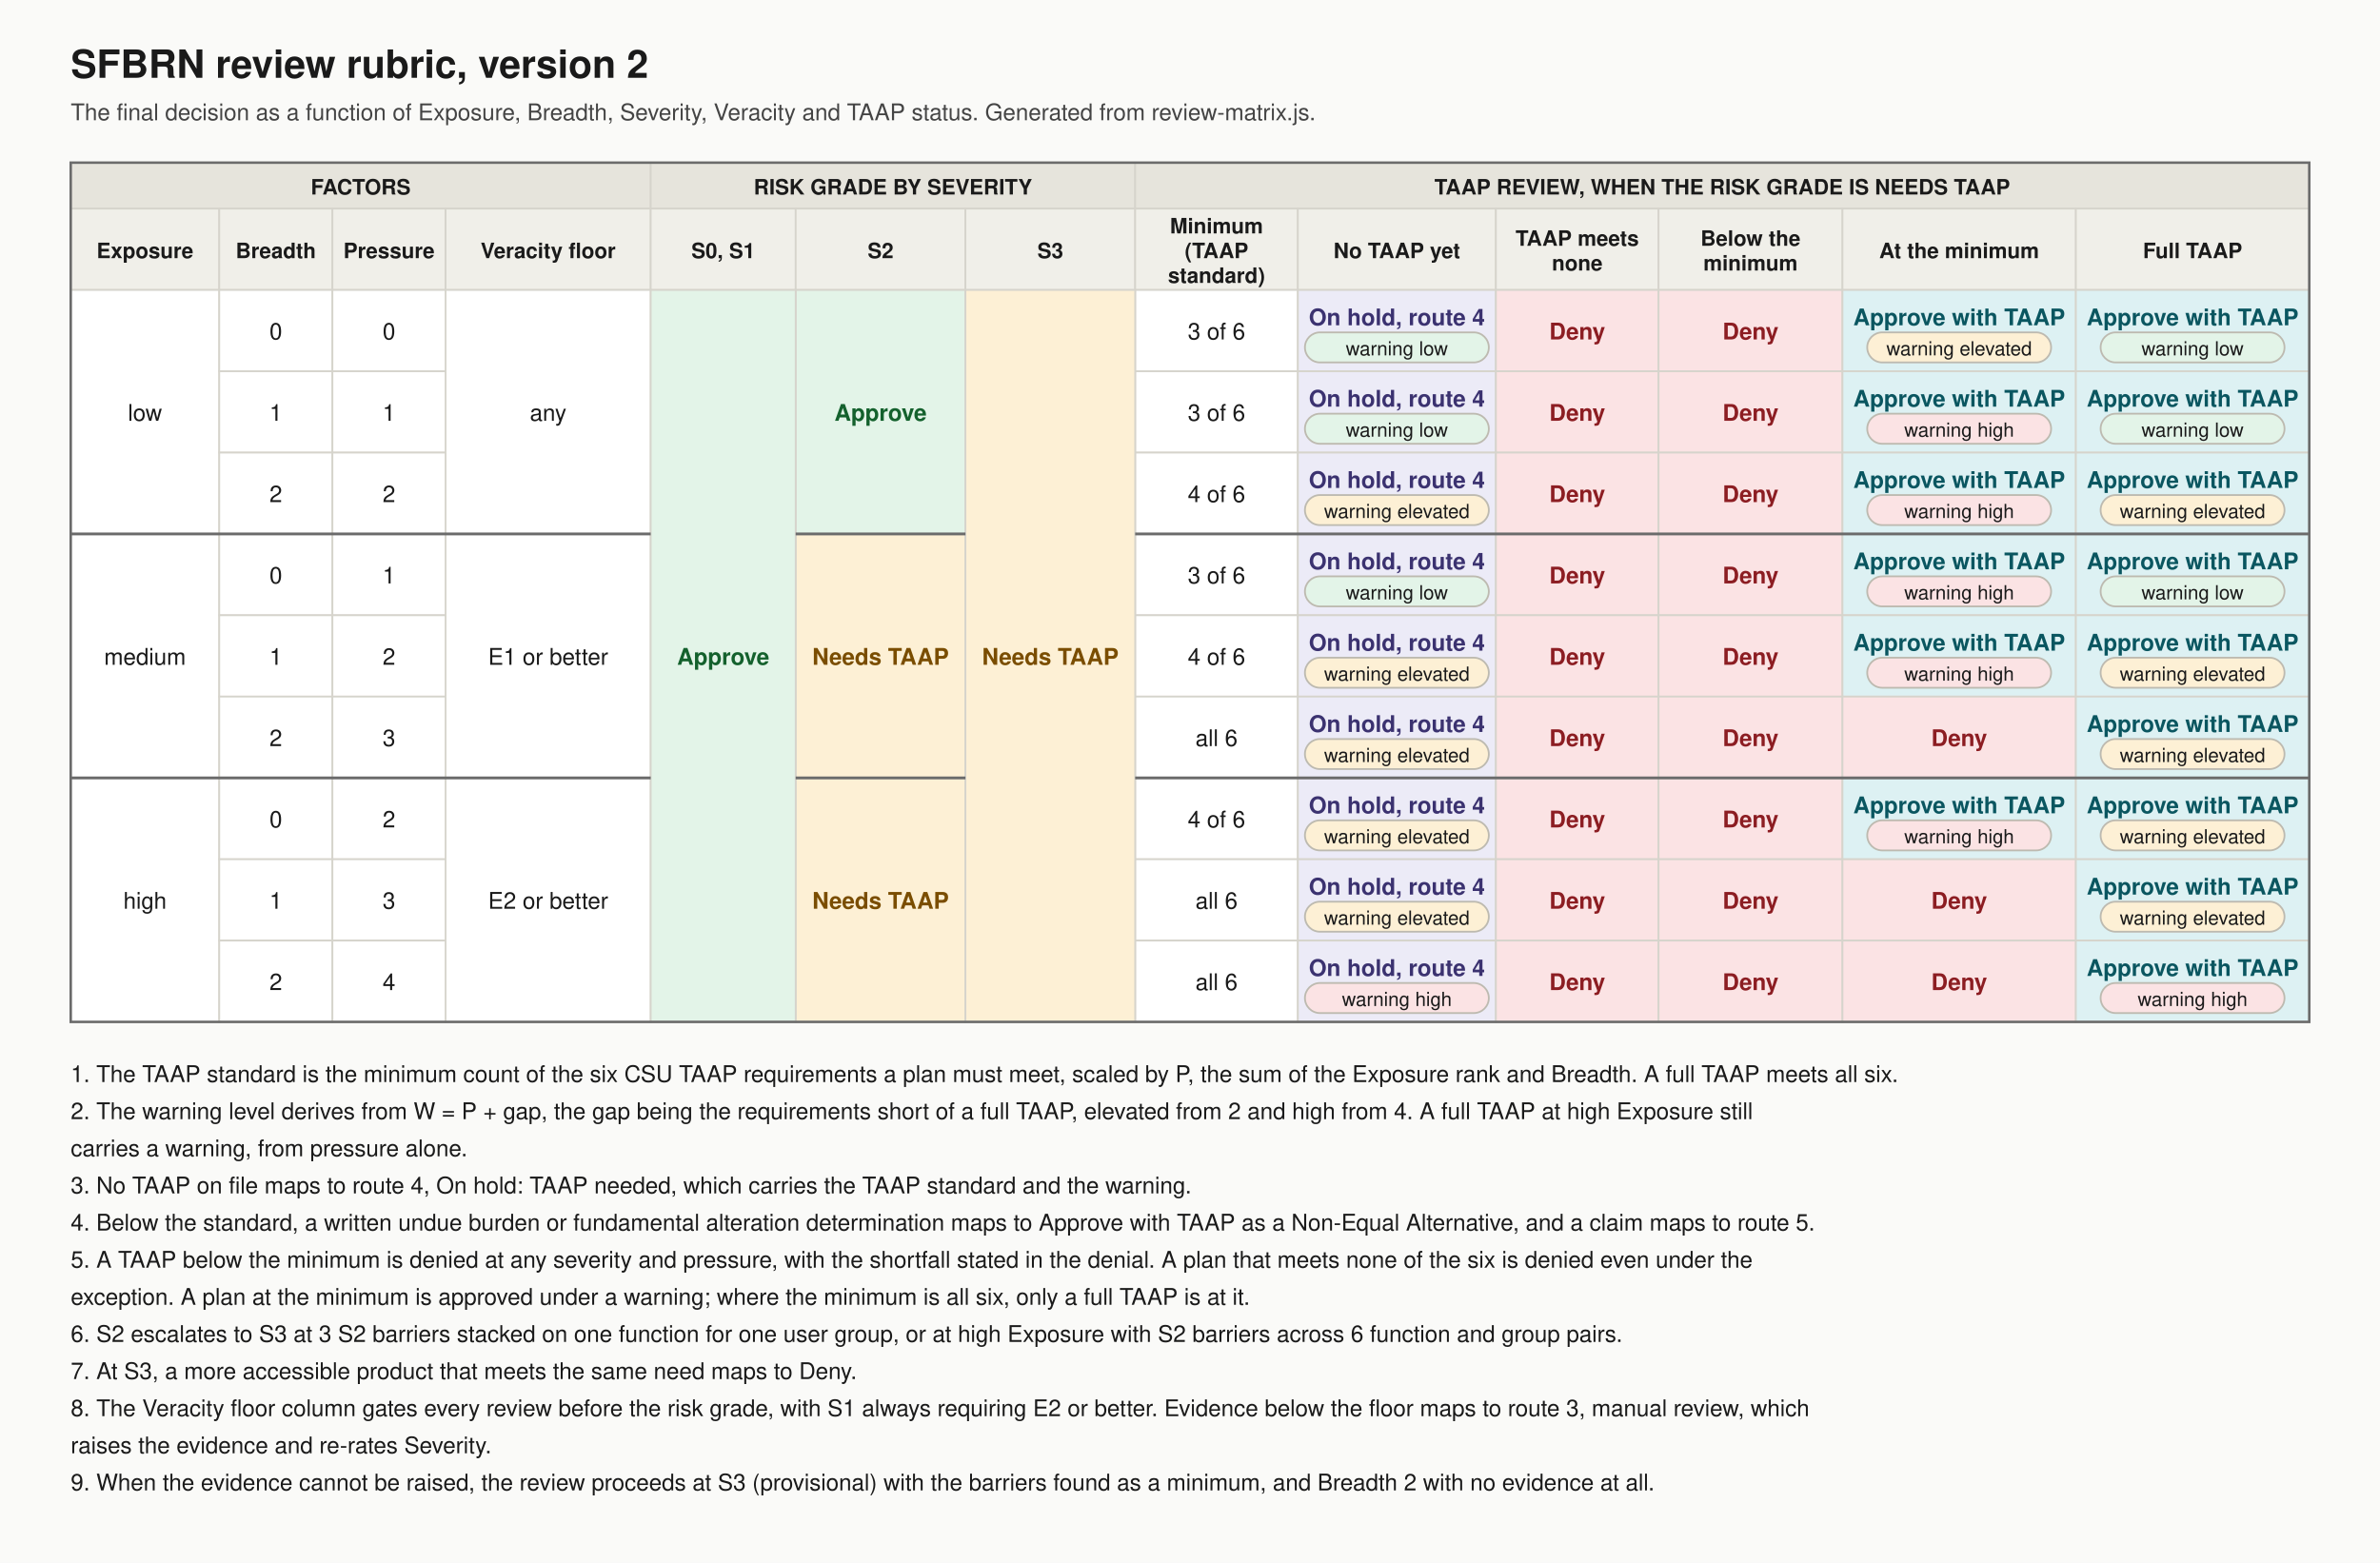
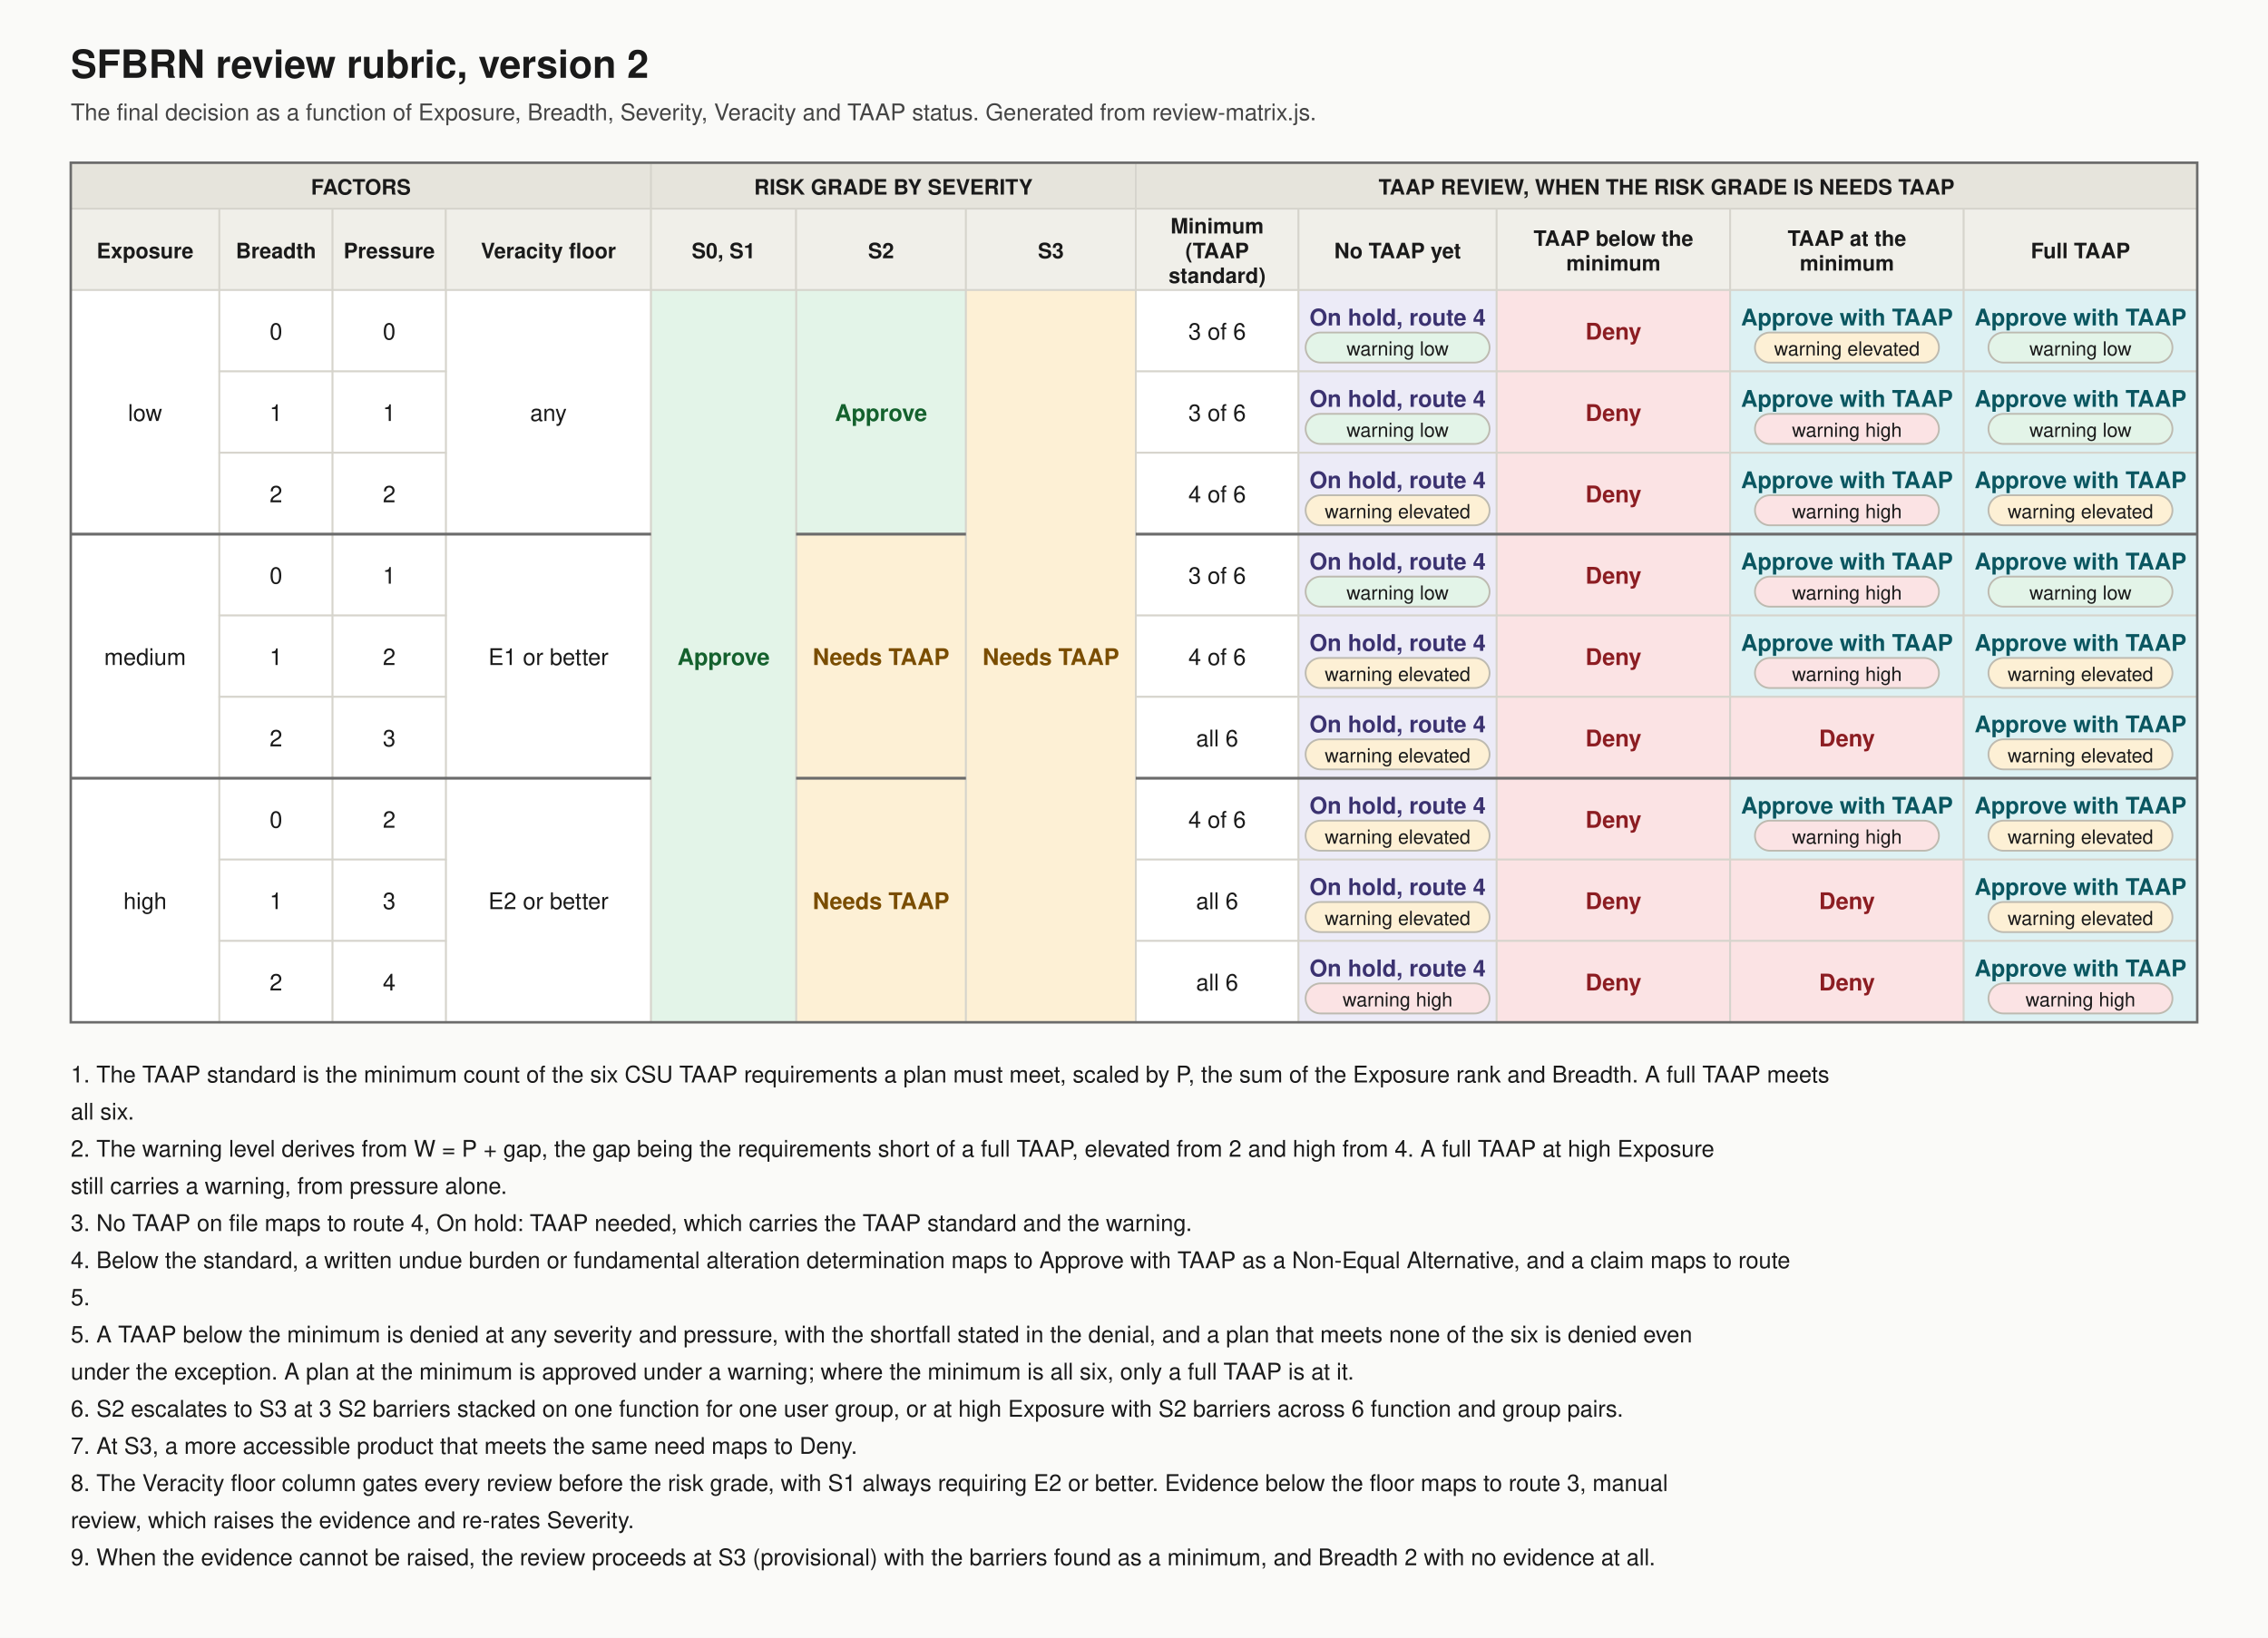
- <svg xmlns="http://www.w3.org/2000/svg" viewBox="0 0 1346 884" width="1346" height="884" role="img" aria-labelledby="t d" font-family="Segoe UI, system-ui, -apple-system, Helvetica, Arial, sans-serif">
-   <rect width="1346" height="884" fill="#fafaf8" />
+ <svg xmlns="http://www.w3.org/2000/svg" viewBox="0 0 1282 926" width="1282" height="926" role="img" aria-labelledby="t d" font-family="Segoe UI, system-ui, -apple-system, Helvetica, Arial, sans-serif">
+   <rect width="1282" height="926" fill="#fafaf8" />
  <text x="40" y="44" font-size="22" font-weight="700" fill="#1a1a1a">SFBRN review rubric, version 2</text>
  <text x="40" y="68" font-size="13" fill="#444">The final decision as a function of Exposure, Breadth, Severity, Veracity and TAAP status. Generated from review-matrix.js.</text>
  <rect x="40" y="92" width="328" height="26" fill="#e6e4dc" stroke="#d6d4cc" />
  <text x="204" y="110" text-anchor="middle" font-size="12" font-weight="700" fill="#1a1a1a">FACTORS</text>
  <rect x="368" y="92" width="274" height="26" fill="#e6e4dc" stroke="#d6d4cc" />
  <text x="505" y="110" text-anchor="middle" font-size="12" font-weight="700" fill="#1a1a1a">RISK GRADE BY SEVERITY</text>
-   <rect x="642" y="92" width="664" height="26" fill="#e6e4dc" stroke="#d6d4cc" />
-   <text x="974" y="110" text-anchor="middle" font-size="12" font-weight="700" fill="#1a1a1a">TAAP REVIEW, WHEN THE RISK GRADE IS NEEDS TAAP</text>
+   <rect x="642" y="92" width="600" height="26" fill="#e6e4dc" stroke="#d6d4cc" />
+   <text x="942" y="110" text-anchor="middle" font-size="12" font-weight="700" fill="#1a1a1a">TAAP REVIEW, WHEN THE RISK GRADE IS NEEDS TAAP</text>
  <rect x="40" y="118" width="84" height="46" fill="#f0efe9" stroke="#d6d4cc" />
  <text x="82" y="146" text-anchor="middle" font-size="12" font-weight="700" fill="#1a1a1a">Exposure</text>
  <rect x="124" y="118" width="64" height="46" fill="#f0efe9" stroke="#d6d4cc" />
  <text x="156" y="146" text-anchor="middle" font-size="12" font-weight="700" fill="#1a1a1a">Breadth</text>
  <rect x="188" y="118" width="64" height="46" fill="#f0efe9" stroke="#d6d4cc" />
  <text x="220" y="146" text-anchor="middle" font-size="12" font-weight="700" fill="#1a1a1a">Pressure</text>
  <rect x="252" y="118" width="116" height="46" fill="#f0efe9" stroke="#d6d4cc" />
  <text x="310" y="146" text-anchor="middle" font-size="12" font-weight="700" fill="#1a1a1a">Veracity floor</text>
  <rect x="368" y="118" width="82" height="46" fill="#f0efe9" stroke="#d6d4cc" />
  <text x="409" y="146" text-anchor="middle" font-size="12" font-weight="700" fill="#1a1a1a">S0, S1</text>
  <rect x="450" y="118" width="96" height="46" fill="#f0efe9" stroke="#d6d4cc" />
  <text x="498" y="146" text-anchor="middle" font-size="12" font-weight="700" fill="#1a1a1a">S2</text>
  <rect x="546" y="118" width="96" height="46" fill="#f0efe9" stroke="#d6d4cc" />
  <text x="594" y="146" text-anchor="middle" font-size="12" font-weight="700" fill="#1a1a1a">S3</text>
  <rect x="642" y="118" width="92" height="46" fill="#f0efe9" stroke="#d6d4cc" />
  <text x="688" y="132" text-anchor="middle" font-size="12" font-weight="700" fill="#1a1a1a">Minimum</text>
  <text x="688" y="146" text-anchor="middle" font-size="12" font-weight="700" fill="#1a1a1a">(TAAP</text>
  <text x="688" y="160" text-anchor="middle" font-size="12" font-weight="700" fill="#1a1a1a">standard)</text>
  <rect x="734" y="118" width="112" height="46" fill="#f0efe9" stroke="#d6d4cc" />
  <text x="790" y="146" text-anchor="middle" font-size="12" font-weight="700" fill="#1a1a1a">No TAAP yet</text>
-   <rect x="846" y="118" width="92" height="46" fill="#f0efe9" stroke="#d6d4cc" />
-   <text x="892" y="139" text-anchor="middle" font-size="12" font-weight="700" fill="#1a1a1a">TAAP meets</text>
-   <text x="892" y="153" text-anchor="middle" font-size="12" font-weight="700" fill="#1a1a1a">none</text>
-   <rect x="938" y="118" width="104" height="46" fill="#f0efe9" stroke="#d6d4cc" />
-   <text x="990" y="139" text-anchor="middle" font-size="12" font-weight="700" fill="#1a1a1a">Below the</text>
-   <text x="990" y="153" text-anchor="middle" font-size="12" font-weight="700" fill="#1a1a1a">minimum</text>
-   <rect x="1042" y="118" width="132" height="46" fill="#f0efe9" stroke="#d6d4cc" />
-   <text x="1108" y="146" text-anchor="middle" font-size="12" font-weight="700" fill="#1a1a1a">At the minimum</text>
-   <rect x="1174" y="118" width="132" height="46" fill="#f0efe9" stroke="#d6d4cc" />
-   <text x="1240" y="146" text-anchor="middle" font-size="12" font-weight="700" fill="#1a1a1a">Full TAAP</text>
+   <rect x="846" y="118" width="132" height="46" fill="#f0efe9" stroke="#d6d4cc" />
+   <text x="912" y="139" text-anchor="middle" font-size="12" font-weight="700" fill="#1a1a1a">TAAP below the</text>
+   <text x="912" y="153" text-anchor="middle" font-size="12" font-weight="700" fill="#1a1a1a">minimum</text>
+   <rect x="978" y="118" width="132" height="46" fill="#f0efe9" stroke="#d6d4cc" />
+   <text x="1044" y="139" text-anchor="middle" font-size="12" font-weight="700" fill="#1a1a1a">TAAP at the</text>
+   <text x="1044" y="153" text-anchor="middle" font-size="12" font-weight="700" fill="#1a1a1a">minimum</text>
+   <rect x="1110" y="118" width="132" height="46" fill="#f0efe9" stroke="#d6d4cc" />
+   <text x="1176" y="146" text-anchor="middle" font-size="12" font-weight="700" fill="#1a1a1a">Full TAAP</text>
  <rect x="40" y="164" width="84" height="138" fill="#ffffff" stroke="#d6d4cc" />
  <text x="82" y="238" text-anchor="middle" font-size="13" font-weight="400" fill="#1a1a1a">low</text>
  <rect x="252" y="164" width="116" height="138" fill="#ffffff" stroke="#d6d4cc" />
  <text x="310" y="238" text-anchor="middle" font-size="13" font-weight="400" fill="#1a1a1a">any</text>
  <rect x="450" y="164" width="96" height="138" fill="#e3f4e8" stroke="#d6d4cc" />
  <text x="498" y="238" text-anchor="middle" font-size="13" font-weight="600" fill="#14612d">Approve</text>
  <rect x="124" y="164" width="64" height="46" fill="#ffffff" stroke="#d6d4cc" />
  <text x="156" y="192" text-anchor="middle" font-size="13" font-weight="400" fill="#1a1a1a">0</text>
  <rect x="188" y="164" width="64" height="46" fill="#ffffff" stroke="#d6d4cc" />
  <text x="220" y="192" text-anchor="middle" font-size="13" font-weight="400" fill="#1a1a1a">0</text>
  <rect x="642" y="164" width="92" height="46" fill="#ffffff" stroke="#d6d4cc" />
  <text x="688" y="192" text-anchor="middle" font-size="13" font-weight="400" fill="#1a1a1a">3 of 6</text>
  <rect x="734" y="164" width="112" height="46" fill="#ecebf7" stroke="#d6d4cc" />
  <text x="790" y="184" text-anchor="middle" font-size="13" font-weight="600" fill="#3b3270">On hold, route 4</text>
  <rect x="738" y="188" width="104" height="17" rx="8.5" fill="#e3f4e8" stroke="#bdbab0" />
  <text x="790" y="201" text-anchor="middle" font-size="11" font-weight="400" fill="#1a1a1a">warning low</text>
-   <rect x="846" y="164" width="92" height="46" fill="#fbe3e4" stroke="#d6d4cc" />
-   <text x="892" y="192" text-anchor="middle" font-size="13" font-weight="600" fill="#8c1d22">Deny</text>
-   <rect x="938" y="164" width="104" height="46" fill="#fbe3e4" stroke="#d6d4cc" />
-   <text x="990" y="192" text-anchor="middle" font-size="13" font-weight="600" fill="#8c1d22">Deny</text>
-   <rect x="1042" y="164" width="132" height="46" fill="#ddf1f3" stroke="#d6d4cc" />
-   <text x="1108" y="184" text-anchor="middle" font-size="13" font-weight="600" fill="#0a5660">Approve with TAAP</text>
-   <rect x="1056" y="188" width="104" height="17" rx="8.5" fill="#fdf0d5" stroke="#bdbab0" />
-   <text x="1108" y="201" text-anchor="middle" font-size="11" font-weight="400" fill="#1a1a1a">warning elevated</text>
-   <rect x="1174" y="164" width="132" height="46" fill="#ddf1f3" stroke="#d6d4cc" />
-   <text x="1240" y="184" text-anchor="middle" font-size="13" font-weight="600" fill="#0a5660">Approve with TAAP</text>
-   <rect x="1188" y="188" width="104" height="17" rx="8.5" fill="#e3f4e8" stroke="#bdbab0" />
-   <text x="1240" y="201" text-anchor="middle" font-size="11" font-weight="400" fill="#1a1a1a">warning low</text>
+   <rect x="846" y="164" width="132" height="46" fill="#fbe3e4" stroke="#d6d4cc" />
+   <text x="912" y="192" text-anchor="middle" font-size="13" font-weight="600" fill="#8c1d22">Deny</text>
+   <rect x="978" y="164" width="132" height="46" fill="#ddf1f3" stroke="#d6d4cc" />
+   <text x="1044" y="184" text-anchor="middle" font-size="13" font-weight="600" fill="#0a5660">Approve with TAAP</text>
+   <rect x="992" y="188" width="104" height="17" rx="8.5" fill="#fdf0d5" stroke="#bdbab0" />
+   <text x="1044" y="201" text-anchor="middle" font-size="11" font-weight="400" fill="#1a1a1a">warning elevated</text>
+   <rect x="1110" y="164" width="132" height="46" fill="#ddf1f3" stroke="#d6d4cc" />
+   <text x="1176" y="184" text-anchor="middle" font-size="13" font-weight="600" fill="#0a5660">Approve with TAAP</text>
+   <rect x="1124" y="188" width="104" height="17" rx="8.5" fill="#e3f4e8" stroke="#bdbab0" />
+   <text x="1176" y="201" text-anchor="middle" font-size="11" font-weight="400" fill="#1a1a1a">warning low</text>
  <rect x="124" y="210" width="64" height="46" fill="#ffffff" stroke="#d6d4cc" />
  <text x="156" y="238" text-anchor="middle" font-size="13" font-weight="400" fill="#1a1a1a">1</text>
  <rect x="188" y="210" width="64" height="46" fill="#ffffff" stroke="#d6d4cc" />
  <text x="220" y="238" text-anchor="middle" font-size="13" font-weight="400" fill="#1a1a1a">1</text>
  <rect x="642" y="210" width="92" height="46" fill="#ffffff" stroke="#d6d4cc" />
  <text x="688" y="238" text-anchor="middle" font-size="13" font-weight="400" fill="#1a1a1a">3 of 6</text>
  <rect x="734" y="210" width="112" height="46" fill="#ecebf7" stroke="#d6d4cc" />
  <text x="790" y="230" text-anchor="middle" font-size="13" font-weight="600" fill="#3b3270">On hold, route 4</text>
  <rect x="738" y="234" width="104" height="17" rx="8.5" fill="#e3f4e8" stroke="#bdbab0" />
  <text x="790" y="247" text-anchor="middle" font-size="11" font-weight="400" fill="#1a1a1a">warning low</text>
-   <rect x="846" y="210" width="92" height="46" fill="#fbe3e4" stroke="#d6d4cc" />
-   <text x="892" y="238" text-anchor="middle" font-size="13" font-weight="600" fill="#8c1d22">Deny</text>
-   <rect x="938" y="210" width="104" height="46" fill="#fbe3e4" stroke="#d6d4cc" />
-   <text x="990" y="238" text-anchor="middle" font-size="13" font-weight="600" fill="#8c1d22">Deny</text>
-   <rect x="1042" y="210" width="132" height="46" fill="#ddf1f3" stroke="#d6d4cc" />
-   <text x="1108" y="230" text-anchor="middle" font-size="13" font-weight="600" fill="#0a5660">Approve with TAAP</text>
-   <rect x="1056" y="234" width="104" height="17" rx="8.5" fill="#fbe3e4" stroke="#bdbab0" />
-   <text x="1108" y="247" text-anchor="middle" font-size="11" font-weight="400" fill="#1a1a1a">warning high</text>
-   <rect x="1174" y="210" width="132" height="46" fill="#ddf1f3" stroke="#d6d4cc" />
-   <text x="1240" y="230" text-anchor="middle" font-size="13" font-weight="600" fill="#0a5660">Approve with TAAP</text>
-   <rect x="1188" y="234" width="104" height="17" rx="8.5" fill="#e3f4e8" stroke="#bdbab0" />
-   <text x="1240" y="247" text-anchor="middle" font-size="11" font-weight="400" fill="#1a1a1a">warning low</text>
+   <rect x="846" y="210" width="132" height="46" fill="#fbe3e4" stroke="#d6d4cc" />
+   <text x="912" y="238" text-anchor="middle" font-size="13" font-weight="600" fill="#8c1d22">Deny</text>
+   <rect x="978" y="210" width="132" height="46" fill="#ddf1f3" stroke="#d6d4cc" />
+   <text x="1044" y="230" text-anchor="middle" font-size="13" font-weight="600" fill="#0a5660">Approve with TAAP</text>
+   <rect x="992" y="234" width="104" height="17" rx="8.5" fill="#fbe3e4" stroke="#bdbab0" />
+   <text x="1044" y="247" text-anchor="middle" font-size="11" font-weight="400" fill="#1a1a1a">warning high</text>
+   <rect x="1110" y="210" width="132" height="46" fill="#ddf1f3" stroke="#d6d4cc" />
+   <text x="1176" y="230" text-anchor="middle" font-size="13" font-weight="600" fill="#0a5660">Approve with TAAP</text>
+   <rect x="1124" y="234" width="104" height="17" rx="8.5" fill="#e3f4e8" stroke="#bdbab0" />
+   <text x="1176" y="247" text-anchor="middle" font-size="11" font-weight="400" fill="#1a1a1a">warning low</text>
  <rect x="124" y="256" width="64" height="46" fill="#ffffff" stroke="#d6d4cc" />
  <text x="156" y="284" text-anchor="middle" font-size="13" font-weight="400" fill="#1a1a1a">2</text>
  <rect x="188" y="256" width="64" height="46" fill="#ffffff" stroke="#d6d4cc" />
  <text x="220" y="284" text-anchor="middle" font-size="13" font-weight="400" fill="#1a1a1a">2</text>
  <rect x="642" y="256" width="92" height="46" fill="#ffffff" stroke="#d6d4cc" />
  <text x="688" y="284" text-anchor="middle" font-size="13" font-weight="400" fill="#1a1a1a">4 of 6</text>
  <rect x="734" y="256" width="112" height="46" fill="#ecebf7" stroke="#d6d4cc" />
  <text x="790" y="276" text-anchor="middle" font-size="13" font-weight="600" fill="#3b3270">On hold, route 4</text>
  <rect x="738" y="280" width="104" height="17" rx="8.5" fill="#fdf0d5" stroke="#bdbab0" />
  <text x="790" y="293" text-anchor="middle" font-size="11" font-weight="400" fill="#1a1a1a">warning elevated</text>
-   <rect x="846" y="256" width="92" height="46" fill="#fbe3e4" stroke="#d6d4cc" />
-   <text x="892" y="284" text-anchor="middle" font-size="13" font-weight="600" fill="#8c1d22">Deny</text>
-   <rect x="938" y="256" width="104" height="46" fill="#fbe3e4" stroke="#d6d4cc" />
-   <text x="990" y="284" text-anchor="middle" font-size="13" font-weight="600" fill="#8c1d22">Deny</text>
-   <rect x="1042" y="256" width="132" height="46" fill="#ddf1f3" stroke="#d6d4cc" />
-   <text x="1108" y="276" text-anchor="middle" font-size="13" font-weight="600" fill="#0a5660">Approve with TAAP</text>
-   <rect x="1056" y="280" width="104" height="17" rx="8.5" fill="#fbe3e4" stroke="#bdbab0" />
-   <text x="1108" y="293" text-anchor="middle" font-size="11" font-weight="400" fill="#1a1a1a">warning high</text>
-   <rect x="1174" y="256" width="132" height="46" fill="#ddf1f3" stroke="#d6d4cc" />
-   <text x="1240" y="276" text-anchor="middle" font-size="13" font-weight="600" fill="#0a5660">Approve with TAAP</text>
-   <rect x="1188" y="280" width="104" height="17" rx="8.5" fill="#fdf0d5" stroke="#bdbab0" />
-   <text x="1240" y="293" text-anchor="middle" font-size="11" font-weight="400" fill="#1a1a1a">warning elevated</text>
+   <rect x="846" y="256" width="132" height="46" fill="#fbe3e4" stroke="#d6d4cc" />
+   <text x="912" y="284" text-anchor="middle" font-size="13" font-weight="600" fill="#8c1d22">Deny</text>
+   <rect x="978" y="256" width="132" height="46" fill="#ddf1f3" stroke="#d6d4cc" />
+   <text x="1044" y="276" text-anchor="middle" font-size="13" font-weight="600" fill="#0a5660">Approve with TAAP</text>
+   <rect x="992" y="280" width="104" height="17" rx="8.5" fill="#fbe3e4" stroke="#bdbab0" />
+   <text x="1044" y="293" text-anchor="middle" font-size="11" font-weight="400" fill="#1a1a1a">warning high</text>
+   <rect x="1110" y="256" width="132" height="46" fill="#ddf1f3" stroke="#d6d4cc" />
+   <text x="1176" y="276" text-anchor="middle" font-size="13" font-weight="600" fill="#0a5660">Approve with TAAP</text>
+   <rect x="1124" y="280" width="104" height="17" rx="8.5" fill="#fdf0d5" stroke="#bdbab0" />
+   <text x="1176" y="293" text-anchor="middle" font-size="11" font-weight="400" fill="#1a1a1a">warning elevated</text>
  <rect x="40" y="302" width="84" height="138" fill="#ffffff" stroke="#d6d4cc" />
  <text x="82" y="376" text-anchor="middle" font-size="13" font-weight="400" fill="#1a1a1a">medium</text>
  <rect x="252" y="302" width="116" height="138" fill="#ffffff" stroke="#d6d4cc" />
  <text x="310" y="376" text-anchor="middle" font-size="13" font-weight="400" fill="#1a1a1a">E1 or better</text>
  <rect x="450" y="302" width="96" height="138" fill="#fdf0d5" stroke="#d6d4cc" />
  <text x="498" y="376" text-anchor="middle" font-size="13" font-weight="600" fill="#7a4d00">Needs TAAP</text>
  <rect x="124" y="302" width="64" height="46" fill="#ffffff" stroke="#d6d4cc" />
  <text x="156" y="330" text-anchor="middle" font-size="13" font-weight="400" fill="#1a1a1a">0</text>
  <rect x="188" y="302" width="64" height="46" fill="#ffffff" stroke="#d6d4cc" />
  <text x="220" y="330" text-anchor="middle" font-size="13" font-weight="400" fill="#1a1a1a">1</text>
  <rect x="642" y="302" width="92" height="46" fill="#ffffff" stroke="#d6d4cc" />
  <text x="688" y="330" text-anchor="middle" font-size="13" font-weight="400" fill="#1a1a1a">3 of 6</text>
  <rect x="734" y="302" width="112" height="46" fill="#ecebf7" stroke="#d6d4cc" />
  <text x="790" y="322" text-anchor="middle" font-size="13" font-weight="600" fill="#3b3270">On hold, route 4</text>
  <rect x="738" y="326" width="104" height="17" rx="8.5" fill="#e3f4e8" stroke="#bdbab0" />
  <text x="790" y="339" text-anchor="middle" font-size="11" font-weight="400" fill="#1a1a1a">warning low</text>
-   <rect x="846" y="302" width="92" height="46" fill="#fbe3e4" stroke="#d6d4cc" />
-   <text x="892" y="330" text-anchor="middle" font-size="13" font-weight="600" fill="#8c1d22">Deny</text>
-   <rect x="938" y="302" width="104" height="46" fill="#fbe3e4" stroke="#d6d4cc" />
-   <text x="990" y="330" text-anchor="middle" font-size="13" font-weight="600" fill="#8c1d22">Deny</text>
-   <rect x="1042" y="302" width="132" height="46" fill="#ddf1f3" stroke="#d6d4cc" />
-   <text x="1108" y="322" text-anchor="middle" font-size="13" font-weight="600" fill="#0a5660">Approve with TAAP</text>
-   <rect x="1056" y="326" width="104" height="17" rx="8.5" fill="#fbe3e4" stroke="#bdbab0" />
-   <text x="1108" y="339" text-anchor="middle" font-size="11" font-weight="400" fill="#1a1a1a">warning high</text>
-   <rect x="1174" y="302" width="132" height="46" fill="#ddf1f3" stroke="#d6d4cc" />
-   <text x="1240" y="322" text-anchor="middle" font-size="13" font-weight="600" fill="#0a5660">Approve with TAAP</text>
-   <rect x="1188" y="326" width="104" height="17" rx="8.5" fill="#e3f4e8" stroke="#bdbab0" />
-   <text x="1240" y="339" text-anchor="middle" font-size="11" font-weight="400" fill="#1a1a1a">warning low</text>
+   <rect x="846" y="302" width="132" height="46" fill="#fbe3e4" stroke="#d6d4cc" />
+   <text x="912" y="330" text-anchor="middle" font-size="13" font-weight="600" fill="#8c1d22">Deny</text>
+   <rect x="978" y="302" width="132" height="46" fill="#ddf1f3" stroke="#d6d4cc" />
+   <text x="1044" y="322" text-anchor="middle" font-size="13" font-weight="600" fill="#0a5660">Approve with TAAP</text>
+   <rect x="992" y="326" width="104" height="17" rx="8.5" fill="#fbe3e4" stroke="#bdbab0" />
+   <text x="1044" y="339" text-anchor="middle" font-size="11" font-weight="400" fill="#1a1a1a">warning high</text>
+   <rect x="1110" y="302" width="132" height="46" fill="#ddf1f3" stroke="#d6d4cc" />
+   <text x="1176" y="322" text-anchor="middle" font-size="13" font-weight="600" fill="#0a5660">Approve with TAAP</text>
+   <rect x="1124" y="326" width="104" height="17" rx="8.5" fill="#e3f4e8" stroke="#bdbab0" />
+   <text x="1176" y="339" text-anchor="middle" font-size="11" font-weight="400" fill="#1a1a1a">warning low</text>
  <rect x="124" y="348" width="64" height="46" fill="#ffffff" stroke="#d6d4cc" />
  <text x="156" y="376" text-anchor="middle" font-size="13" font-weight="400" fill="#1a1a1a">1</text>
  <rect x="188" y="348" width="64" height="46" fill="#ffffff" stroke="#d6d4cc" />
  <text x="220" y="376" text-anchor="middle" font-size="13" font-weight="400" fill="#1a1a1a">2</text>
  <rect x="642" y="348" width="92" height="46" fill="#ffffff" stroke="#d6d4cc" />
  <text x="688" y="376" text-anchor="middle" font-size="13" font-weight="400" fill="#1a1a1a">4 of 6</text>
  <rect x="734" y="348" width="112" height="46" fill="#ecebf7" stroke="#d6d4cc" />
  <text x="790" y="368" text-anchor="middle" font-size="13" font-weight="600" fill="#3b3270">On hold, route 4</text>
  <rect x="738" y="372" width="104" height="17" rx="8.5" fill="#fdf0d5" stroke="#bdbab0" />
  <text x="790" y="385" text-anchor="middle" font-size="11" font-weight="400" fill="#1a1a1a">warning elevated</text>
-   <rect x="846" y="348" width="92" height="46" fill="#fbe3e4" stroke="#d6d4cc" />
-   <text x="892" y="376" text-anchor="middle" font-size="13" font-weight="600" fill="#8c1d22">Deny</text>
-   <rect x="938" y="348" width="104" height="46" fill="#fbe3e4" stroke="#d6d4cc" />
-   <text x="990" y="376" text-anchor="middle" font-size="13" font-weight="600" fill="#8c1d22">Deny</text>
-   <rect x="1042" y="348" width="132" height="46" fill="#ddf1f3" stroke="#d6d4cc" />
-   <text x="1108" y="368" text-anchor="middle" font-size="13" font-weight="600" fill="#0a5660">Approve with TAAP</text>
-   <rect x="1056" y="372" width="104" height="17" rx="8.5" fill="#fbe3e4" stroke="#bdbab0" />
-   <text x="1108" y="385" text-anchor="middle" font-size="11" font-weight="400" fill="#1a1a1a">warning high</text>
-   <rect x="1174" y="348" width="132" height="46" fill="#ddf1f3" stroke="#d6d4cc" />
-   <text x="1240" y="368" text-anchor="middle" font-size="13" font-weight="600" fill="#0a5660">Approve with TAAP</text>
-   <rect x="1188" y="372" width="104" height="17" rx="8.5" fill="#fdf0d5" stroke="#bdbab0" />
-   <text x="1240" y="385" text-anchor="middle" font-size="11" font-weight="400" fill="#1a1a1a">warning elevated</text>
+   <rect x="846" y="348" width="132" height="46" fill="#fbe3e4" stroke="#d6d4cc" />
+   <text x="912" y="376" text-anchor="middle" font-size="13" font-weight="600" fill="#8c1d22">Deny</text>
+   <rect x="978" y="348" width="132" height="46" fill="#ddf1f3" stroke="#d6d4cc" />
+   <text x="1044" y="368" text-anchor="middle" font-size="13" font-weight="600" fill="#0a5660">Approve with TAAP</text>
+   <rect x="992" y="372" width="104" height="17" rx="8.5" fill="#fbe3e4" stroke="#bdbab0" />
+   <text x="1044" y="385" text-anchor="middle" font-size="11" font-weight="400" fill="#1a1a1a">warning high</text>
+   <rect x="1110" y="348" width="132" height="46" fill="#ddf1f3" stroke="#d6d4cc" />
+   <text x="1176" y="368" text-anchor="middle" font-size="13" font-weight="600" fill="#0a5660">Approve with TAAP</text>
+   <rect x="1124" y="372" width="104" height="17" rx="8.5" fill="#fdf0d5" stroke="#bdbab0" />
+   <text x="1176" y="385" text-anchor="middle" font-size="11" font-weight="400" fill="#1a1a1a">warning elevated</text>
  <rect x="124" y="394" width="64" height="46" fill="#ffffff" stroke="#d6d4cc" />
  <text x="156" y="422" text-anchor="middle" font-size="13" font-weight="400" fill="#1a1a1a">2</text>
  <rect x="188" y="394" width="64" height="46" fill="#ffffff" stroke="#d6d4cc" />
  <text x="220" y="422" text-anchor="middle" font-size="13" font-weight="400" fill="#1a1a1a">3</text>
  <rect x="642" y="394" width="92" height="46" fill="#ffffff" stroke="#d6d4cc" />
  <text x="688" y="422" text-anchor="middle" font-size="13" font-weight="400" fill="#1a1a1a">all 6</text>
  <rect x="734" y="394" width="112" height="46" fill="#ecebf7" stroke="#d6d4cc" />
  <text x="790" y="414" text-anchor="middle" font-size="13" font-weight="600" fill="#3b3270">On hold, route 4</text>
  <rect x="738" y="418" width="104" height="17" rx="8.5" fill="#fdf0d5" stroke="#bdbab0" />
  <text x="790" y="431" text-anchor="middle" font-size="11" font-weight="400" fill="#1a1a1a">warning elevated</text>
-   <rect x="846" y="394" width="92" height="46" fill="#fbe3e4" stroke="#d6d4cc" />
-   <text x="892" y="422" text-anchor="middle" font-size="13" font-weight="600" fill="#8c1d22">Deny</text>
-   <rect x="938" y="394" width="104" height="46" fill="#fbe3e4" stroke="#d6d4cc" />
-   <text x="990" y="422" text-anchor="middle" font-size="13" font-weight="600" fill="#8c1d22">Deny</text>
-   <rect x="1042" y="394" width="132" height="46" fill="#fbe3e4" stroke="#d6d4cc" />
-   <text x="1108" y="422" text-anchor="middle" font-size="13" font-weight="600" fill="#8c1d22">Deny</text>
-   <rect x="1174" y="394" width="132" height="46" fill="#ddf1f3" stroke="#d6d4cc" />
-   <text x="1240" y="414" text-anchor="middle" font-size="13" font-weight="600" fill="#0a5660">Approve with TAAP</text>
-   <rect x="1188" y="418" width="104" height="17" rx="8.5" fill="#fdf0d5" stroke="#bdbab0" />
-   <text x="1240" y="431" text-anchor="middle" font-size="11" font-weight="400" fill="#1a1a1a">warning elevated</text>
+   <rect x="846" y="394" width="132" height="46" fill="#fbe3e4" stroke="#d6d4cc" />
+   <text x="912" y="422" text-anchor="middle" font-size="13" font-weight="600" fill="#8c1d22">Deny</text>
+   <rect x="978" y="394" width="132" height="46" fill="#fbe3e4" stroke="#d6d4cc" />
+   <text x="1044" y="422" text-anchor="middle" font-size="13" font-weight="600" fill="#8c1d22">Deny</text>
+   <rect x="1110" y="394" width="132" height="46" fill="#ddf1f3" stroke="#d6d4cc" />
+   <text x="1176" y="414" text-anchor="middle" font-size="13" font-weight="600" fill="#0a5660">Approve with TAAP</text>
+   <rect x="1124" y="418" width="104" height="17" rx="8.5" fill="#fdf0d5" stroke="#bdbab0" />
+   <text x="1176" y="431" text-anchor="middle" font-size="11" font-weight="400" fill="#1a1a1a">warning elevated</text>
  <rect x="40" y="440" width="84" height="138" fill="#ffffff" stroke="#d6d4cc" />
  <text x="82" y="514" text-anchor="middle" font-size="13" font-weight="400" fill="#1a1a1a">high</text>
  <rect x="252" y="440" width="116" height="138" fill="#ffffff" stroke="#d6d4cc" />
  <text x="310" y="514" text-anchor="middle" font-size="13" font-weight="400" fill="#1a1a1a">E2 or better</text>
  <rect x="450" y="440" width="96" height="138" fill="#fdf0d5" stroke="#d6d4cc" />
  <text x="498" y="514" text-anchor="middle" font-size="13" font-weight="600" fill="#7a4d00">Needs TAAP</text>
  <rect x="124" y="440" width="64" height="46" fill="#ffffff" stroke="#d6d4cc" />
  <text x="156" y="468" text-anchor="middle" font-size="13" font-weight="400" fill="#1a1a1a">0</text>
  <rect x="188" y="440" width="64" height="46" fill="#ffffff" stroke="#d6d4cc" />
  <text x="220" y="468" text-anchor="middle" font-size="13" font-weight="400" fill="#1a1a1a">2</text>
  <rect x="642" y="440" width="92" height="46" fill="#ffffff" stroke="#d6d4cc" />
  <text x="688" y="468" text-anchor="middle" font-size="13" font-weight="400" fill="#1a1a1a">4 of 6</text>
  <rect x="734" y="440" width="112" height="46" fill="#ecebf7" stroke="#d6d4cc" />
  <text x="790" y="460" text-anchor="middle" font-size="13" font-weight="600" fill="#3b3270">On hold, route 4</text>
  <rect x="738" y="464" width="104" height="17" rx="8.5" fill="#fdf0d5" stroke="#bdbab0" />
  <text x="790" y="477" text-anchor="middle" font-size="11" font-weight="400" fill="#1a1a1a">warning elevated</text>
-   <rect x="846" y="440" width="92" height="46" fill="#fbe3e4" stroke="#d6d4cc" />
-   <text x="892" y="468" text-anchor="middle" font-size="13" font-weight="600" fill="#8c1d22">Deny</text>
-   <rect x="938" y="440" width="104" height="46" fill="#fbe3e4" stroke="#d6d4cc" />
-   <text x="990" y="468" text-anchor="middle" font-size="13" font-weight="600" fill="#8c1d22">Deny</text>
-   <rect x="1042" y="440" width="132" height="46" fill="#ddf1f3" stroke="#d6d4cc" />
-   <text x="1108" y="460" text-anchor="middle" font-size="13" font-weight="600" fill="#0a5660">Approve with TAAP</text>
-   <rect x="1056" y="464" width="104" height="17" rx="8.5" fill="#fbe3e4" stroke="#bdbab0" />
-   <text x="1108" y="477" text-anchor="middle" font-size="11" font-weight="400" fill="#1a1a1a">warning high</text>
-   <rect x="1174" y="440" width="132" height="46" fill="#ddf1f3" stroke="#d6d4cc" />
-   <text x="1240" y="460" text-anchor="middle" font-size="13" font-weight="600" fill="#0a5660">Approve with TAAP</text>
-   <rect x="1188" y="464" width="104" height="17" rx="8.5" fill="#fdf0d5" stroke="#bdbab0" />
-   <text x="1240" y="477" text-anchor="middle" font-size="11" font-weight="400" fill="#1a1a1a">warning elevated</text>
+   <rect x="846" y="440" width="132" height="46" fill="#fbe3e4" stroke="#d6d4cc" />
+   <text x="912" y="468" text-anchor="middle" font-size="13" font-weight="600" fill="#8c1d22">Deny</text>
+   <rect x="978" y="440" width="132" height="46" fill="#ddf1f3" stroke="#d6d4cc" />
+   <text x="1044" y="460" text-anchor="middle" font-size="13" font-weight="600" fill="#0a5660">Approve with TAAP</text>
+   <rect x="992" y="464" width="104" height="17" rx="8.5" fill="#fbe3e4" stroke="#bdbab0" />
+   <text x="1044" y="477" text-anchor="middle" font-size="11" font-weight="400" fill="#1a1a1a">warning high</text>
+   <rect x="1110" y="440" width="132" height="46" fill="#ddf1f3" stroke="#d6d4cc" />
+   <text x="1176" y="460" text-anchor="middle" font-size="13" font-weight="600" fill="#0a5660">Approve with TAAP</text>
+   <rect x="1124" y="464" width="104" height="17" rx="8.5" fill="#fdf0d5" stroke="#bdbab0" />
+   <text x="1176" y="477" text-anchor="middle" font-size="11" font-weight="400" fill="#1a1a1a">warning elevated</text>
  <rect x="124" y="486" width="64" height="46" fill="#ffffff" stroke="#d6d4cc" />
  <text x="156" y="514" text-anchor="middle" font-size="13" font-weight="400" fill="#1a1a1a">1</text>
  <rect x="188" y="486" width="64" height="46" fill="#ffffff" stroke="#d6d4cc" />
  <text x="220" y="514" text-anchor="middle" font-size="13" font-weight="400" fill="#1a1a1a">3</text>
  <rect x="642" y="486" width="92" height="46" fill="#ffffff" stroke="#d6d4cc" />
  <text x="688" y="514" text-anchor="middle" font-size="13" font-weight="400" fill="#1a1a1a">all 6</text>
  <rect x="734" y="486" width="112" height="46" fill="#ecebf7" stroke="#d6d4cc" />
  <text x="790" y="506" text-anchor="middle" font-size="13" font-weight="600" fill="#3b3270">On hold, route 4</text>
  <rect x="738" y="510" width="104" height="17" rx="8.5" fill="#fdf0d5" stroke="#bdbab0" />
  <text x="790" y="523" text-anchor="middle" font-size="11" font-weight="400" fill="#1a1a1a">warning elevated</text>
-   <rect x="846" y="486" width="92" height="46" fill="#fbe3e4" stroke="#d6d4cc" />
-   <text x="892" y="514" text-anchor="middle" font-size="13" font-weight="600" fill="#8c1d22">Deny</text>
-   <rect x="938" y="486" width="104" height="46" fill="#fbe3e4" stroke="#d6d4cc" />
-   <text x="990" y="514" text-anchor="middle" font-size="13" font-weight="600" fill="#8c1d22">Deny</text>
-   <rect x="1042" y="486" width="132" height="46" fill="#fbe3e4" stroke="#d6d4cc" />
-   <text x="1108" y="514" text-anchor="middle" font-size="13" font-weight="600" fill="#8c1d22">Deny</text>
-   <rect x="1174" y="486" width="132" height="46" fill="#ddf1f3" stroke="#d6d4cc" />
-   <text x="1240" y="506" text-anchor="middle" font-size="13" font-weight="600" fill="#0a5660">Approve with TAAP</text>
-   <rect x="1188" y="510" width="104" height="17" rx="8.5" fill="#fdf0d5" stroke="#bdbab0" />
-   <text x="1240" y="523" text-anchor="middle" font-size="11" font-weight="400" fill="#1a1a1a">warning elevated</text>
+   <rect x="846" y="486" width="132" height="46" fill="#fbe3e4" stroke="#d6d4cc" />
+   <text x="912" y="514" text-anchor="middle" font-size="13" font-weight="600" fill="#8c1d22">Deny</text>
+   <rect x="978" y="486" width="132" height="46" fill="#fbe3e4" stroke="#d6d4cc" />
+   <text x="1044" y="514" text-anchor="middle" font-size="13" font-weight="600" fill="#8c1d22">Deny</text>
+   <rect x="1110" y="486" width="132" height="46" fill="#ddf1f3" stroke="#d6d4cc" />
+   <text x="1176" y="506" text-anchor="middle" font-size="13" font-weight="600" fill="#0a5660">Approve with TAAP</text>
+   <rect x="1124" y="510" width="104" height="17" rx="8.5" fill="#fdf0d5" stroke="#bdbab0" />
+   <text x="1176" y="523" text-anchor="middle" font-size="11" font-weight="400" fill="#1a1a1a">warning elevated</text>
  <rect x="124" y="532" width="64" height="46" fill="#ffffff" stroke="#d6d4cc" />
  <text x="156" y="560" text-anchor="middle" font-size="13" font-weight="400" fill="#1a1a1a">2</text>
  <rect x="188" y="532" width="64" height="46" fill="#ffffff" stroke="#d6d4cc" />
  <text x="220" y="560" text-anchor="middle" font-size="13" font-weight="400" fill="#1a1a1a">4</text>
  <rect x="642" y="532" width="92" height="46" fill="#ffffff" stroke="#d6d4cc" />
  <text x="688" y="560" text-anchor="middle" font-size="13" font-weight="400" fill="#1a1a1a">all 6</text>
  <rect x="734" y="532" width="112" height="46" fill="#ecebf7" stroke="#d6d4cc" />
  <text x="790" y="552" text-anchor="middle" font-size="13" font-weight="600" fill="#3b3270">On hold, route 4</text>
  <rect x="738" y="556" width="104" height="17" rx="8.5" fill="#fbe3e4" stroke="#bdbab0" />
  <text x="790" y="569" text-anchor="middle" font-size="11" font-weight="400" fill="#1a1a1a">warning high</text>
-   <rect x="846" y="532" width="92" height="46" fill="#fbe3e4" stroke="#d6d4cc" />
-   <text x="892" y="560" text-anchor="middle" font-size="13" font-weight="600" fill="#8c1d22">Deny</text>
-   <rect x="938" y="532" width="104" height="46" fill="#fbe3e4" stroke="#d6d4cc" />
-   <text x="990" y="560" text-anchor="middle" font-size="13" font-weight="600" fill="#8c1d22">Deny</text>
-   <rect x="1042" y="532" width="132" height="46" fill="#fbe3e4" stroke="#d6d4cc" />
-   <text x="1108" y="560" text-anchor="middle" font-size="13" font-weight="600" fill="#8c1d22">Deny</text>
-   <rect x="1174" y="532" width="132" height="46" fill="#ddf1f3" stroke="#d6d4cc" />
-   <text x="1240" y="552" text-anchor="middle" font-size="13" font-weight="600" fill="#0a5660">Approve with TAAP</text>
-   <rect x="1188" y="556" width="104" height="17" rx="8.5" fill="#fbe3e4" stroke="#bdbab0" />
-   <text x="1240" y="569" text-anchor="middle" font-size="11" font-weight="400" fill="#1a1a1a">warning high</text>
+   <rect x="846" y="532" width="132" height="46" fill="#fbe3e4" stroke="#d6d4cc" />
+   <text x="912" y="560" text-anchor="middle" font-size="13" font-weight="600" fill="#8c1d22">Deny</text>
+   <rect x="978" y="532" width="132" height="46" fill="#fbe3e4" stroke="#d6d4cc" />
+   <text x="1044" y="560" text-anchor="middle" font-size="13" font-weight="600" fill="#8c1d22">Deny</text>
+   <rect x="1110" y="532" width="132" height="46" fill="#ddf1f3" stroke="#d6d4cc" />
+   <text x="1176" y="552" text-anchor="middle" font-size="13" font-weight="600" fill="#0a5660">Approve with TAAP</text>
+   <rect x="1124" y="556" width="104" height="17" rx="8.5" fill="#fbe3e4" stroke="#bdbab0" />
+   <text x="1176" y="569" text-anchor="middle" font-size="11" font-weight="400" fill="#1a1a1a">warning high</text>
  <rect x="368" y="164" width="82" height="414" fill="#e3f4e8" stroke="#d6d4cc" />
  <text x="409" y="376" text-anchor="middle" font-size="13" font-weight="600" fill="#14612d">Approve</text>
  <rect x="546" y="164" width="96" height="414" fill="#fdf0d5" stroke="#d6d4cc" />
  <text x="594" y="376" text-anchor="middle" font-size="13" font-weight="600" fill="#7a4d00">Needs TAAP</text>
  <line x1="40" y1="302" x2="368" y2="302" stroke="#6b6b6b" stroke-width="1.6" />
  <line x1="450" y1="302" x2="546" y2="302" stroke="#6b6b6b" stroke-width="1.6" />
-   <line x1="642" y1="302" x2="1306" y2="302" stroke="#6b6b6b" stroke-width="1.6" />
+   <line x1="642" y1="302" x2="1242" y2="302" stroke="#6b6b6b" stroke-width="1.6" />
  <line x1="40" y1="440" x2="368" y2="440" stroke="#6b6b6b" stroke-width="1.6" />
  <line x1="450" y1="440" x2="546" y2="440" stroke="#6b6b6b" stroke-width="1.6" />
-   <line x1="642" y1="440" x2="1306" y2="440" stroke="#6b6b6b" stroke-width="1.6" />
-   <rect x="40" y="92" width="1266" height="486" fill="none" stroke="#6b6b6b" stroke-width="1.4" />
-   <text x="40" y="612" text-anchor="start" font-size="13" font-weight="400" fill="#1a1a1a">1.  The TAAP standard is the minimum count of the six CSU TAAP requirements a plan must meet, scaled by P, the sum of the Exposure rank and Breadth. A full TAAP meets all six.</text>
-   <text x="40" y="633" text-anchor="start" font-size="13" font-weight="400" fill="#1a1a1a">2.  The warning level derives from W = P + gap, the gap being the requirements short of a full TAAP, elevated from 2 and high from 4. A full TAAP at high Exposure still</text>
-   <text x="40" y="654" text-anchor="start" font-size="13" font-weight="400" fill="#1a1a1a">     carries a warning, from pressure alone.</text>
-   <text x="40" y="675" text-anchor="start" font-size="13" font-weight="400" fill="#1a1a1a">3.  No TAAP on file maps to route 4, On hold: TAAP needed, which carries the TAAP standard and the warning.</text>
-   <text x="40" y="696" text-anchor="start" font-size="13" font-weight="400" fill="#1a1a1a">4.  Below the standard, a written undue burden or fundamental alteration determination maps to Approve with TAAP as a Non-Equal Alternative, and a claim maps to route 5.</text>
-   <text x="40" y="717" text-anchor="start" font-size="13" font-weight="400" fill="#1a1a1a">5.  A TAAP below the minimum is denied at any severity and pressure, with the shortfall stated in the denial. A plan that meets none of the six is denied even under the</text>
-   <text x="40" y="738" text-anchor="start" font-size="13" font-weight="400" fill="#1a1a1a">     exception. A plan at the minimum is approved under a warning; where the minimum is all six, only a full TAAP is at it.</text>
-   <text x="40" y="759" text-anchor="start" font-size="13" font-weight="400" fill="#1a1a1a">6.  S2 escalates to S3 at 3 S2 barriers stacked on one function for one user group, or at high Exposure with S2 barriers across 6 function and group pairs.</text>
-   <text x="40" y="780" text-anchor="start" font-size="13" font-weight="400" fill="#1a1a1a">7.  At S3, a more accessible product that meets the same need maps to Deny.</text>
-   <text x="40" y="801" text-anchor="start" font-size="13" font-weight="400" fill="#1a1a1a">8.  The Veracity floor column gates every review before the risk grade, with S1 always requiring E2 or better. Evidence below the floor maps to route 3, manual review, which</text>
-   <text x="40" y="822" text-anchor="start" font-size="13" font-weight="400" fill="#1a1a1a">     raises the evidence and re-rates Severity.</text>
-   <text x="40" y="843" text-anchor="start" font-size="13" font-weight="400" fill="#1a1a1a">9.  When the evidence cannot be raised, the review proceeds at S3 (provisional) with the barriers found as a minimum, and Breadth 2 with no evidence at all.</text>
+   <line x1="642" y1="440" x2="1242" y2="440" stroke="#6b6b6b" stroke-width="1.6" />
+   <rect x="40" y="92" width="1202" height="486" fill="none" stroke="#6b6b6b" stroke-width="1.4" />
+   <text x="40" y="612" text-anchor="start" font-size="13" font-weight="400" fill="#1a1a1a">1.  The TAAP standard is the minimum count of the six CSU TAAP requirements a plan must meet, scaled by P, the sum of the Exposure rank and Breadth. A full TAAP meets</text>
+   <text x="40" y="633" text-anchor="start" font-size="13" font-weight="400" fill="#1a1a1a">     all six.</text>
+   <text x="40" y="654" text-anchor="start" font-size="13" font-weight="400" fill="#1a1a1a">2.  The warning level derives from W = P + gap, the gap being the requirements short of a full TAAP, elevated from 2 and high from 4. A full TAAP at high Exposure</text>
+   <text x="40" y="675" text-anchor="start" font-size="13" font-weight="400" fill="#1a1a1a">     still carries a warning, from pressure alone.</text>
+   <text x="40" y="696" text-anchor="start" font-size="13" font-weight="400" fill="#1a1a1a">3.  No TAAP on file maps to route 4, On hold: TAAP needed, which carries the TAAP standard and the warning.</text>
+   <text x="40" y="717" text-anchor="start" font-size="13" font-weight="400" fill="#1a1a1a">4.  Below the standard, a written undue burden or fundamental alteration determination maps to Approve with TAAP as a Non-Equal Alternative, and a claim maps to route</text>
+   <text x="40" y="738" text-anchor="start" font-size="13" font-weight="400" fill="#1a1a1a">     5.</text>
+   <text x="40" y="759" text-anchor="start" font-size="13" font-weight="400" fill="#1a1a1a">5.  A TAAP below the minimum is denied at any severity and pressure, with the shortfall stated in the denial, and a plan that meets none of the six is denied even</text>
+   <text x="40" y="780" text-anchor="start" font-size="13" font-weight="400" fill="#1a1a1a">     under the exception. A plan at the minimum is approved under a warning; where the minimum is all six, only a full TAAP is at it.</text>
+   <text x="40" y="801" text-anchor="start" font-size="13" font-weight="400" fill="#1a1a1a">6.  S2 escalates to S3 at 3 S2 barriers stacked on one function for one user group, or at high Exposure with S2 barriers across 6 function and group pairs.</text>
+   <text x="40" y="822" text-anchor="start" font-size="13" font-weight="400" fill="#1a1a1a">7.  At S3, a more accessible product that meets the same need maps to Deny.</text>
+   <text x="40" y="843" text-anchor="start" font-size="13" font-weight="400" fill="#1a1a1a">8.  The Veracity floor column gates every review before the risk grade, with S1 always requiring E2 or better. Evidence below the floor maps to route 3, manual</text>
+   <text x="40" y="864" text-anchor="start" font-size="13" font-weight="400" fill="#1a1a1a">     review, which raises the evidence and re-rates Severity.</text>
+   <text x="40" y="885" text-anchor="start" font-size="13" font-weight="400" fill="#1a1a1a">9.  When the evidence cannot be raised, the review proceeds at S3 (provisional) with the barriers found as a minimum, and Breadth 2 with no evidence at all.</text>
</svg>
